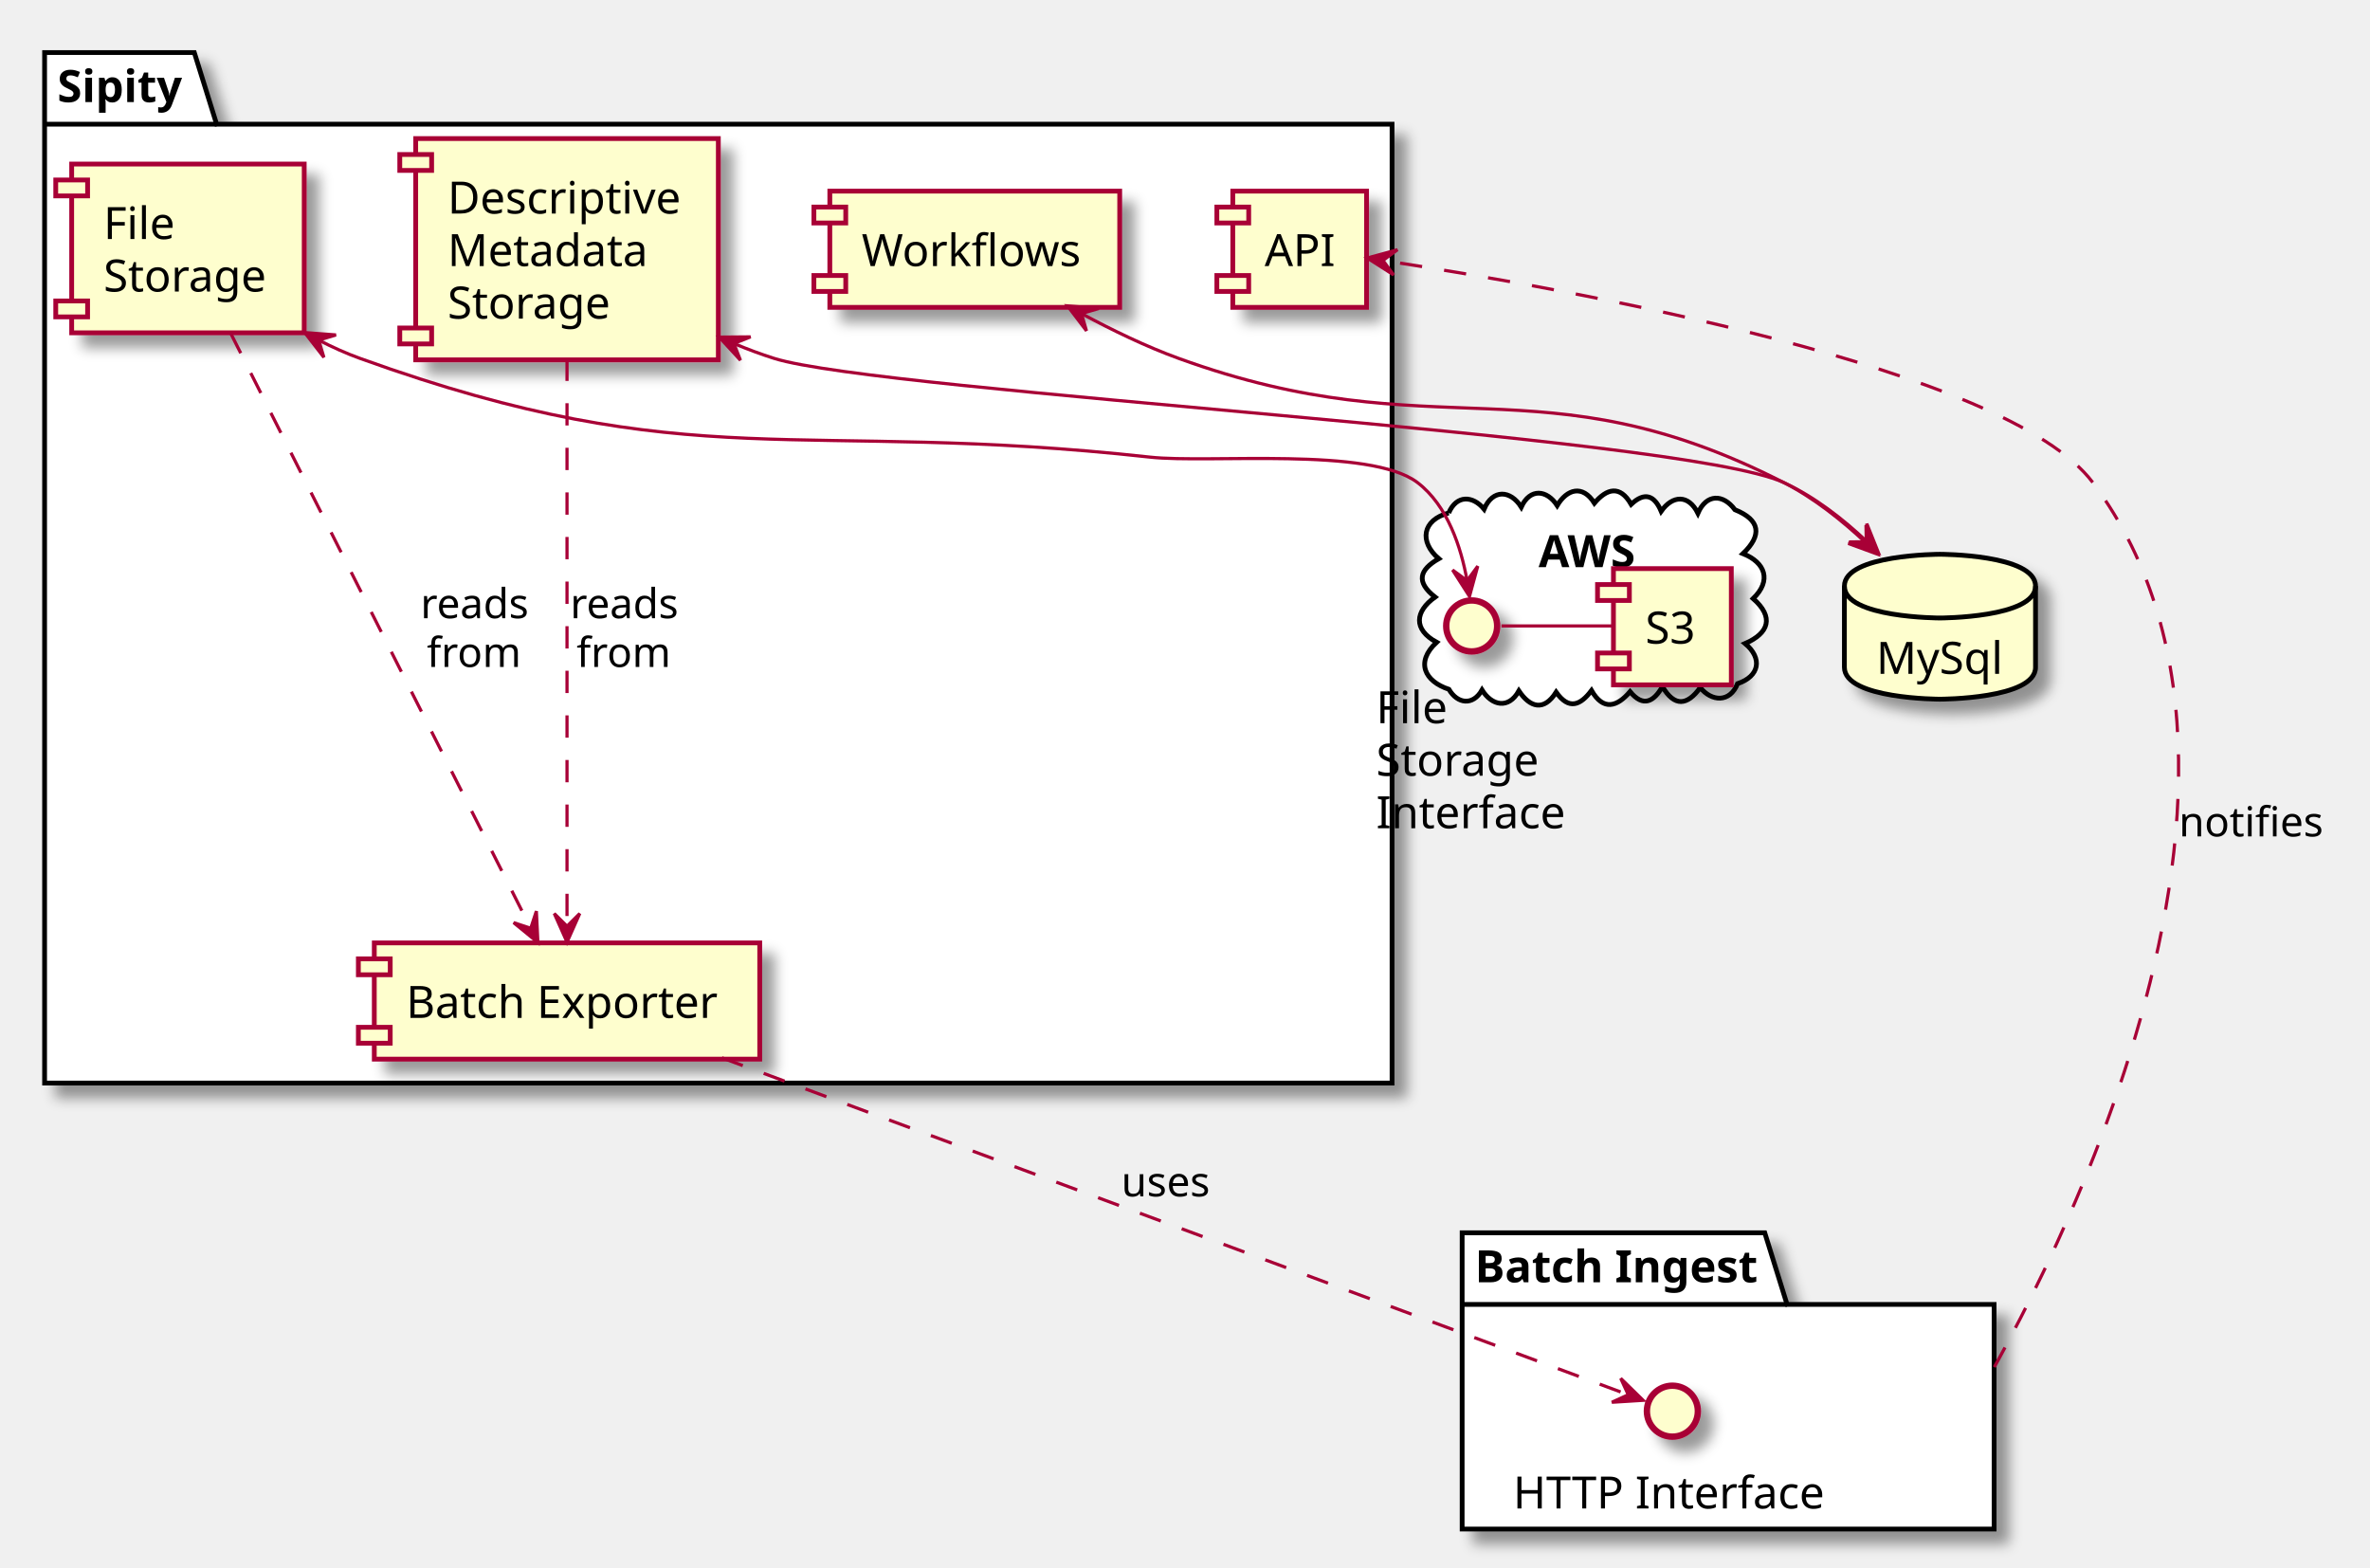
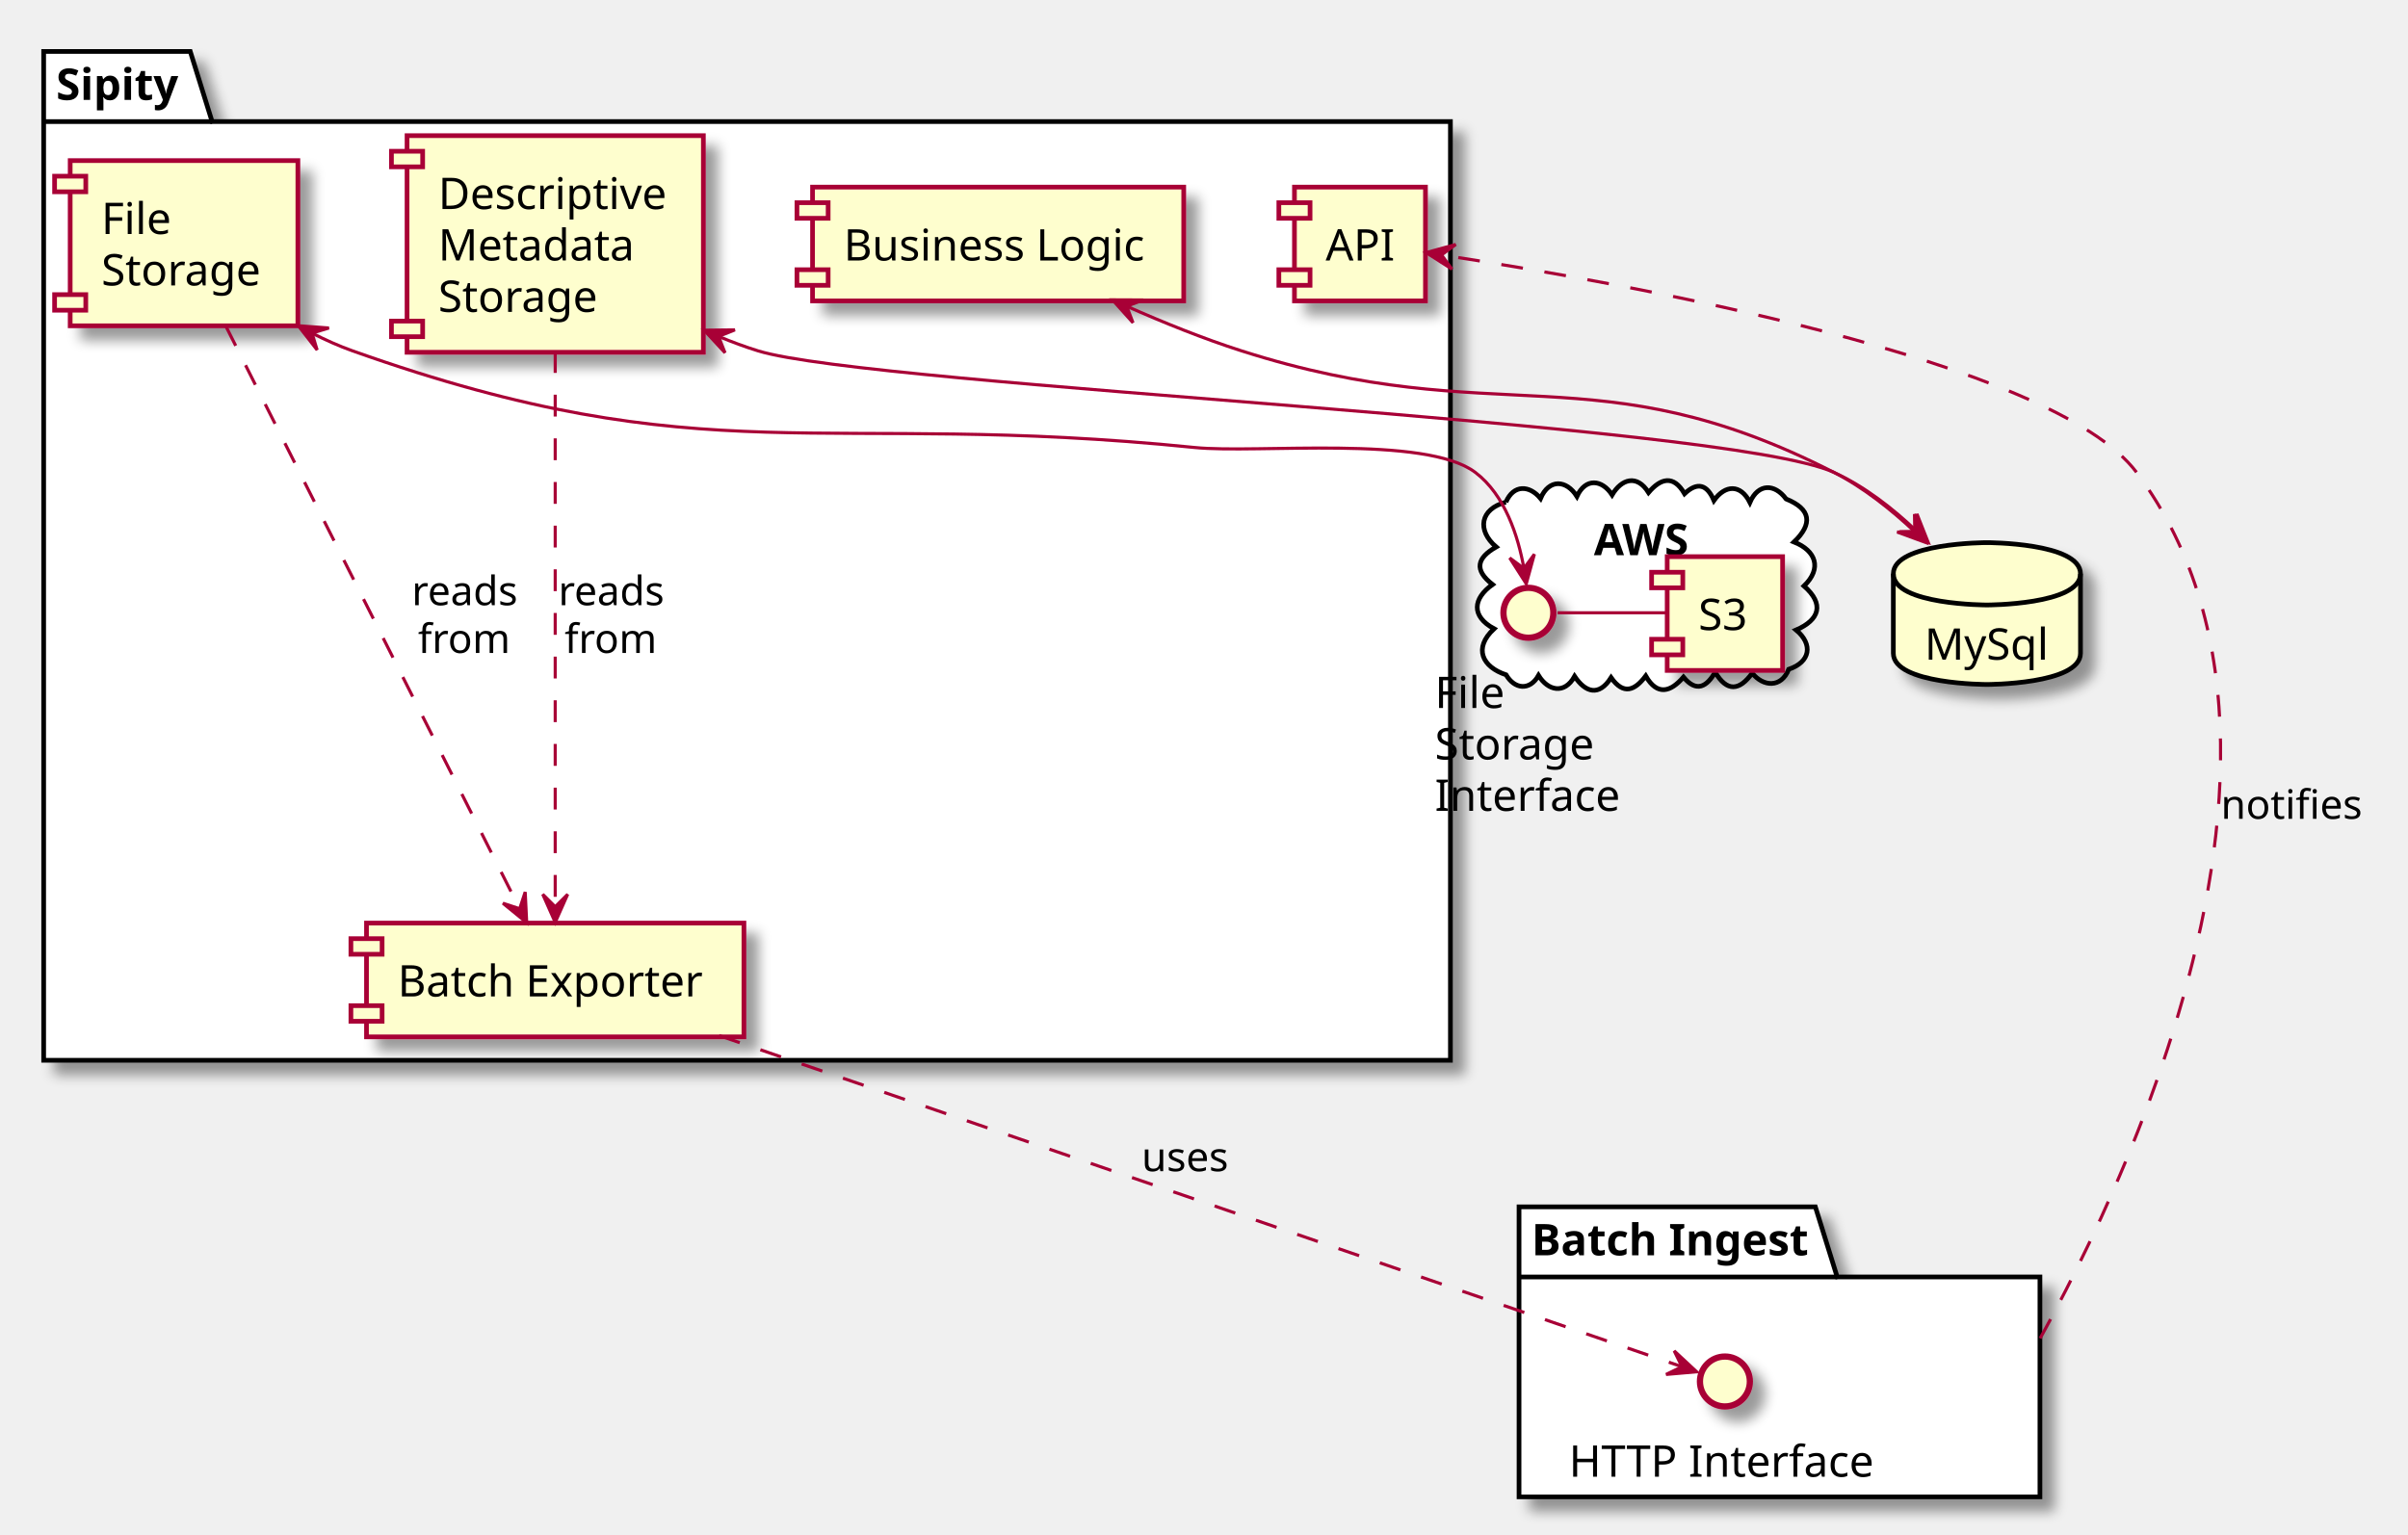
- <svg xmlns="http://www.w3.org/2000/svg" contentScriptType="application/ecmascript" contentStyleType="text/css" height="492px" preserveAspectRatio="none" style="width:744px;height:492px;" version="1.1" viewBox="0 0 744 492" width="744px" zoomAndPan="magnify">
+ <svg xmlns="http://www.w3.org/2000/svg" contentScriptType="application/ecmascript" contentStyleType="text/css" height="492px" preserveAspectRatio="none" style="width:772px;height:492px;" version="1.1" viewBox="0 0 772 492" width="772px" zoomAndPan="magnify">
  <defs>
-     <filter height="300%" id="fskqmimmdh6e7" width="300%" x="-1" y="-1">
+     <filter height="300%" id="f189t26v5ts3qz" width="300%" x="-1" y="-1">
      <feGaussianBlur result="blurOut" stdDeviation="2.0" />
      <feColorMatrix in="blurOut" result="blurOut2" type="matrix" values="0 0 0 0 0 0 0 0 0 0 0 0 0 0 0 0 0 0 .4 0" />
      <feOffset dx="4.0" dy="4.0" in="blurOut2" result="blurOut3" />
      <feBlend in="SourceGraphic" in2="blurOut3" mode="normal" />
    </filter>
  </defs>
  <g>
-     <polygon fill="#FFFFFF" filter="url(#fskqmimmdh6e7)" points="14,16.5,61,16.5,68,38.988,437,38.988,437,340,14,340,14,16.5" style="stroke: #000000; stroke-width: 1.5;" />
+     <polygon fill="#FFFFFF" filter="url(#f189t26v5ts3qz)" points="14,16.5,61,16.5,68,38.988,465,38.988,465,340,14,340,14,16.5" style="stroke: #000000; stroke-width: 1.5;" />
    <line style="stroke: #000000; stroke-width: 1.5;" x1="14" x2="68" y1="38.988" y2="38.988" />
    <text fill="#000000" font-family="sans-serif" font-size="14" font-weight="bold" lengthAdjust="spacingAndGlyphs" textLength="41" x="18" y="32.035">Sipity</text>
-     <polygon fill="#FFFFFF" filter="url(#fskqmimmdh6e7)" points="459,387,554,387,561,409.488,626,409.488,626,480,459,480,459,387" style="stroke: #000000; stroke-width: 1.5;" />
-     <line style="stroke: #000000; stroke-width: 1.5;" x1="459" x2="561" y1="409.488" y2="409.488" />
-     <text fill="#000000" font-family="sans-serif" font-size="14" font-weight="bold" lengthAdjust="spacingAndGlyphs" textLength="89" x="463" y="402.535">Batch Ingest</text>
-     <path d="M454.788,161.023 C457.257,155.278 462.343,155.546 465.891,159.828 C468.613,153.469 474.174,153.825 477.557,159.17 C480.338,153.159 485.585,153.725 488.837,158.686 C491.867,153.582 496.786,151.999 500.522,157.939 C504.417,153.362 508.513,152.179 512.06,158.314 C516.285,154.341 519.336,155.452 521.479,160.492 C525.058,155.46 530.014,155.129 533.012,161.101 C535.692,154.984 540.896,154.996 544.627,160.003 C552.622,163.237 553.232,167.981 547.163,173.799 C554.152,176.582 556.256,182.212 550.354,187.91 C556.977,193.724 555.356,198.747 547.821,202.018 C553.371,206.671 552.37,212.299 545.459,214.617 C543.044,220.699 537.269,220.232 533.753,215.848 C529.649,221.54 525.657,221.94 521.87,215.536 C519.226,220.191 515.88,222.184 511.718,217.121 C507.649,221.875 503.35,223.257 499.614,216.762 C496.108,221.422 492.513,222.969 488.514,217.292 C484.626,223.425 480.311,222.095 476.818,216.885 C473.523,222.775 468.28,221.5 465.248,216.603 C462.376,221.648 457.52,220.967 454.846,216.389 C447.233,213.877 444.229,207.883 450.997,201.623 C443.567,197.59 444.194,191.946 450.503,187.435 C444.483,182.719 445.491,178.926 451.67,175.393 C445.435,170.043 446.482,163.218 454.788,161.023 " fill="#FFFFFF" style="stroke: #000000; stroke-width: 1.5;" />
-     <text fill="#000000" font-family="sans-serif" font-size="14" font-weight="bold" lengthAdjust="spacingAndGlyphs" textLength="31" x="483" y="178.035">AWS</text>
-     <rect fill="#FEFECE" filter="url(#fskqmimmdh6e7)" height="52.977" style="stroke: #A80036; stroke-width: 1.5;" width="73" x="22.5" y="51.5" />
+     <polygon fill="#FFFFFF" filter="url(#f189t26v5ts3qz)" points="487,387,582,387,589,409.488,654,409.488,654,480,487,480,487,387" style="stroke: #000000; stroke-width: 1.5;" />
+     <line style="stroke: #000000; stroke-width: 1.5;" x1="487" x2="589" y1="409.488" y2="409.488" />
+     <text fill="#000000" font-family="sans-serif" font-size="14" font-weight="bold" lengthAdjust="spacingAndGlyphs" textLength="89" x="491" y="402.535">Batch Ingest</text>
+     <path d="M482.788,161.023 C485.257,155.278 490.343,155.546 493.891,159.828 C496.613,153.469 502.174,153.825 505.557,159.17 C508.338,153.159 513.585,153.725 516.837,158.686 C519.867,153.582 524.786,151.999 528.522,157.939 C532.417,153.362 536.513,152.179 540.06,158.314 C544.285,154.341 547.336,155.452 549.479,160.492 C553.058,155.46 558.014,155.129 561.012,161.101 C563.692,154.984 568.896,154.996 572.627,160.003 C580.622,163.237 581.232,167.981 575.163,173.799 C582.152,176.582 584.256,182.212 578.354,187.91 C584.977,193.724 583.356,198.747 575.821,202.018 C581.371,206.671 580.37,212.299 573.459,214.617 C571.044,220.699 565.269,220.232 561.753,215.848 C557.649,221.54 553.657,221.94 549.87,215.536 C547.226,220.191 543.88,222.184 539.718,217.121 C535.649,221.875 531.35,223.257 527.614,216.762 C524.108,221.422 520.513,222.969 516.514,217.292 C512.626,223.425 508.311,222.095 504.818,216.885 C501.523,222.775 496.28,221.5 493.248,216.603 C490.376,221.648 485.52,220.967 482.846,216.389 C475.233,213.877 472.229,207.883 478.997,201.623 C471.567,197.59 472.194,191.946 478.503,187.435 C472.483,182.719 473.491,178.926 479.67,175.393 C473.435,170.043 474.482,163.218 482.788,161.023 " fill="#FFFFFF" style="stroke: #000000; stroke-width: 1.5;" />
+     <text fill="#000000" font-family="sans-serif" font-size="14" font-weight="bold" lengthAdjust="spacingAndGlyphs" textLength="31" x="511" y="178.035">AWS</text>
+     <rect fill="#FEFECE" filter="url(#f189t26v5ts3qz)" height="52.977" style="stroke: #A80036; stroke-width: 1.5;" width="73" x="22.5" y="51.5" />
    <rect fill="#FEFECE" height="5" style="stroke: #A80036; stroke-width: 1.5;" width="10" x="17.5" y="56.5" />
    <rect fill="#FEFECE" height="5" style="stroke: #A80036; stroke-width: 1.5;" width="10" x="17.5" y="94.477" />
    <text fill="#000000" font-family="sans-serif" font-size="14" lengthAdjust="spacingAndGlyphs" textLength="24" x="32.5" y="75.035">File</text>
    <text fill="#000000" font-family="sans-serif" font-size="14" lengthAdjust="spacingAndGlyphs" textLength="53" x="32.5" y="91.523">Storage</text>
-     <rect fill="#FEFECE" filter="url(#fskqmimmdh6e7)" height="69.465" style="stroke: #A80036; stroke-width: 1.5;" width="95" x="130.5" y="43.5" />
+     <rect fill="#FEFECE" filter="url(#f189t26v5ts3qz)" height="69.465" style="stroke: #A80036; stroke-width: 1.5;" width="95" x="130.5" y="43.5" />
    <rect fill="#FEFECE" height="5" style="stroke: #A80036; stroke-width: 1.5;" width="10" x="125.5" y="48.5" />
    <rect fill="#FEFECE" height="5" style="stroke: #A80036; stroke-width: 1.5;" width="10" x="125.5" y="102.965" />
    <text fill="#000000" font-family="sans-serif" font-size="14" lengthAdjust="spacingAndGlyphs" textLength="75" x="140.5" y="67.035">Descriptive</text>
    <text fill="#000000" font-family="sans-serif" font-size="14" lengthAdjust="spacingAndGlyphs" textLength="63" x="140.5" y="83.523">Metadata</text>
    <text fill="#000000" font-family="sans-serif" font-size="14" lengthAdjust="spacingAndGlyphs" textLength="53" x="140.5" y="100.012">Storage</text>
-     <rect fill="#FEFECE" filter="url(#fskqmimmdh6e7)" height="36.488" style="stroke: #A80036; stroke-width: 1.5;" width="121" x="117.5" y="296" />
+     <rect fill="#FEFECE" filter="url(#f189t26v5ts3qz)" height="36.488" style="stroke: #A80036; stroke-width: 1.5;" width="121" x="117.5" y="296" />
    <rect fill="#FEFECE" height="5" style="stroke: #A80036; stroke-width: 1.5;" width="10" x="112.5" y="301" />
    <rect fill="#FEFECE" height="5" style="stroke: #A80036; stroke-width: 1.5;" width="10" x="112.5" y="322.488" />
    <text fill="#000000" font-family="sans-serif" font-size="14" lengthAdjust="spacingAndGlyphs" textLength="101" x="127.5" y="319.535">Batch Exporter</text>
-     <rect fill="#FEFECE" filter="url(#fskqmimmdh6e7)" height="36.488" style="stroke: #A80036; stroke-width: 1.5;" width="91" x="260.5" y="60" />
+     <rect fill="#FEFECE" filter="url(#f189t26v5ts3qz)" height="36.488" style="stroke: #A80036; stroke-width: 1.5;" width="119" x="260.5" y="60" />
    <rect fill="#FEFECE" height="5" style="stroke: #A80036; stroke-width: 1.5;" width="10" x="255.5" y="65" />
    <rect fill="#FEFECE" height="5" style="stroke: #A80036; stroke-width: 1.5;" width="10" x="255.5" y="86.488" />
-     <text fill="#000000" font-family="sans-serif" font-size="14" lengthAdjust="spacingAndGlyphs" textLength="71" x="270.5" y="83.535">Workflows</text>
-     <rect fill="#FEFECE" filter="url(#fskqmimmdh6e7)" height="36.488" style="stroke: #A80036; stroke-width: 1.5;" width="42" x="387" y="60" />
-     <rect fill="#FEFECE" height="5" style="stroke: #A80036; stroke-width: 1.5;" width="10" x="382" y="65" />
-     <rect fill="#FEFECE" height="5" style="stroke: #A80036; stroke-width: 1.5;" width="10" x="382" y="86.488" />
-     <text fill="#000000" font-family="sans-serif" font-size="14" lengthAdjust="spacingAndGlyphs" textLength="22" x="397" y="83.535">API</text>
-     <ellipse cx="525" cy="443" fill="#FEFECE" filter="url(#fskqmimmdh6e7)" rx="8" ry="8" style="stroke: #A80036; stroke-width: 2.0;" />
-     <text fill="#000000" font-family="sans-serif" font-size="14" lengthAdjust="spacingAndGlyphs" textLength="100" x="475" y="473.535">HTTP Interface</text>
-     <ellipse cx="462" cy="196.5" fill="#FEFECE" filter="url(#fskqmimmdh6e7)" rx="8" ry="8" style="stroke: #A80036; stroke-width: 2.0;" />
-     <text fill="#000000" font-family="sans-serif" font-size="14" lengthAdjust="spacingAndGlyphs" textLength="24" x="432" y="227.035">File</text>
-     <text fill="#000000" font-family="sans-serif" font-size="14" lengthAdjust="spacingAndGlyphs" textLength="53" x="432" y="243.523">Storage</text>
-     <text fill="#000000" font-family="sans-serif" font-size="14" lengthAdjust="spacingAndGlyphs" textLength="60" x="432" y="260.012">Interface</text>
-     <rect fill="#FEFECE" filter="url(#fskqmimmdh6e7)" height="36.488" style="stroke: #A80036; stroke-width: 1.5;" width="37" x="506.5" y="178.5" />
-     <rect fill="#FEFECE" height="5" style="stroke: #A80036; stroke-width: 1.5;" width="10" x="501.5" y="183.5" />
-     <rect fill="#FEFECE" height="5" style="stroke: #A80036; stroke-width: 1.5;" width="10" x="501.5" y="204.988" />
-     <text fill="#000000" font-family="sans-serif" font-size="14" lengthAdjust="spacingAndGlyphs" textLength="17" x="516.5" y="202.035">S3</text>
-     <path d="M579,184 C579,174 609,174 609,174 C609,174 639,174 639,184 L639,209.488 C639,219.488 609,219.488 609,219.488 C609,219.488 579,219.488 579,209.488 L579,184 " fill="#FEFECE" filter="url(#fskqmimmdh6e7)" style="stroke: #000000; stroke-width: 1.5;" />
-     <path d="M579,184 C579,194 609,194 609,194 C609,194 639,194 639,184 " fill="none" style="stroke: #000000; stroke-width: 1.5;" />
-     <text fill="#000000" font-family="sans-serif" font-size="14" lengthAdjust="spacingAndGlyphs" textLength="40" x="589" y="211.535">MySql</text>
-     <path d="M100.172,106.832 C104.382,109.002 108.697,110.947 113,112.5 C217.481,150.217 250.587,131.344 361,143.5 C379.639,145.552 430.098,140.118 445,151.5 C454.495,158.752 458.687,171.952 460.537,182.188 " fill="none" id="FS-FSI" style="stroke: #A80036; stroke-width: 1.0;" />
-     <polygon fill="#A80036" points="461.307,187.222,463.901,177.721,460.551,182.28,455.993,178.931,461.307,187.222" style="stroke: #A80036; stroke-width: 1.0;" />
-     <polygon fill="#A80036" points="95.649,104.396,101.677,112.185,100.051,106.767,105.469,105.141,95.649,104.396" style="stroke: #A80036; stroke-width: 1.0;" />
-     <path d="M471.352,196.5 C482.947,196.5 494.543,196.5 506.139,196.5 " fill="none" id="FSI-S3" style="stroke: #A80036; stroke-width: 1.0;" />
-     <path d="M230.598,107.925 C234.722,109.648 238.884,111.203 243,112.5 C276.848,123.163 527.782,136.621 560,151.5 C569.552,155.911 578.51,162.881 586.088,170.03 " fill="none" id="DMS-MySql" style="stroke: #A80036; stroke-width: 1.0;" />
-     <polygon fill="#A80036" points="589.694,173.543,586.04,164.398,586.113,170.054,580.457,170.127,589.694,173.543" style="stroke: #A80036; stroke-width: 1.0;" />
-     <polygon fill="#A80036" points="225.78,105.831,232.439,113.087,230.365,107.824,235.628,105.75,225.78,105.831" style="stroke: #A80036; stroke-width: 1.0;" />
-     <path d="M226.614,332.073 C307.058,361.978 463.7,420.211 511.089,437.829 " fill="none" id="BE-&gt;BIHI" style="stroke: #A80036; stroke-width: 1.0; stroke-dasharray: 7.0,7.0;" />
-     <polygon fill="#A80036" points="515.825,439.589,508.783,432.704,511.138,437.847,505.995,440.202,515.825,439.589" style="stroke: #A80036; stroke-width: 1.0;" />
-     <text fill="#000000" font-family="sans-serif" font-size="13" lengthAdjust="spacingAndGlyphs" textLength="29" x="352" y="375.568">uses</text>
+     <text fill="#000000" font-family="sans-serif" font-size="14" lengthAdjust="spacingAndGlyphs" textLength="99" x="270.5" y="83.535">Business Logic</text>
+     <rect fill="#FEFECE" filter="url(#f189t26v5ts3qz)" height="36.488" style="stroke: #A80036; stroke-width: 1.5;" width="42" x="415" y="60" />
+     <rect fill="#FEFECE" height="5" style="stroke: #A80036; stroke-width: 1.5;" width="10" x="410" y="65" />
+     <rect fill="#FEFECE" height="5" style="stroke: #A80036; stroke-width: 1.5;" width="10" x="410" y="86.488" />
+     <text fill="#000000" font-family="sans-serif" font-size="14" lengthAdjust="spacingAndGlyphs" textLength="22" x="425" y="83.535">API</text>
+     <ellipse cx="553" cy="443" fill="#FEFECE" filter="url(#f189t26v5ts3qz)" rx="8" ry="8" style="stroke: #A80036; stroke-width: 2.0;" />
+     <text fill="#000000" font-family="sans-serif" font-size="14" lengthAdjust="spacingAndGlyphs" textLength="100" x="503" y="473.535">HTTP Interface</text>
+     <ellipse cx="490" cy="196.5" fill="#FEFECE" filter="url(#f189t26v5ts3qz)" rx="8" ry="8" style="stroke: #A80036; stroke-width: 2.0;" />
+     <text fill="#000000" font-family="sans-serif" font-size="14" lengthAdjust="spacingAndGlyphs" textLength="24" x="460" y="227.035">File</text>
+     <text fill="#000000" font-family="sans-serif" font-size="14" lengthAdjust="spacingAndGlyphs" textLength="53" x="460" y="243.523">Storage</text>
+     <text fill="#000000" font-family="sans-serif" font-size="14" lengthAdjust="spacingAndGlyphs" textLength="60" x="460" y="260.012">Interface</text>
+     <rect fill="#FEFECE" filter="url(#f189t26v5ts3qz)" height="36.488" style="stroke: #A80036; stroke-width: 1.5;" width="37" x="534.5" y="178.5" />
+     <rect fill="#FEFECE" height="5" style="stroke: #A80036; stroke-width: 1.5;" width="10" x="529.5" y="183.5" />
+     <rect fill="#FEFECE" height="5" style="stroke: #A80036; stroke-width: 1.5;" width="10" x="529.5" y="204.988" />
+     <text fill="#000000" font-family="sans-serif" font-size="14" lengthAdjust="spacingAndGlyphs" textLength="17" x="544.5" y="202.035">S3</text>
+     <path d="M607,184 C607,174 637,174 637,174 C637,174 667,174 667,184 L667,209.488 C667,219.488 637,219.488 637,219.488 C637,219.488 607,219.488 607,209.488 L607,184 " fill="#FEFECE" filter="url(#f189t26v5ts3qz)" style="stroke: #000000; stroke-width: 1.5;" />
+     <path d="M607,184 C607,194 637,194 637,194 C637,194 667,194 667,184 " fill="none" style="stroke: #000000; stroke-width: 1.5;" />
+     <text fill="#000000" font-family="sans-serif" font-size="14" lengthAdjust="spacingAndGlyphs" textLength="40" x="617" y="211.535">MySql</text>
+     <path d="M100.155,106.877 C104.369,109.038 108.689,110.968 113,112.5 C226.816,152.943 262.833,131.263 383,143.5 C402.976,145.534 457.005,139.363 473,151.5 C482.518,158.722 486.707,171.926 488.551,182.17 " fill="none" id="FS-FSI" style="stroke: #A80036; stroke-width: 1.0;" />
+     <polygon fill="#A80036" points="489.317,187.21,491.918,177.711,488.565,182.267,484.009,178.914,489.317,187.21" style="stroke: #A80036; stroke-width: 1.0;" />
+     <polygon fill="#A80036" points="95.629,104.45,101.67,112.229,100.036,106.813,105.451,105.179,95.629,104.45" style="stroke: #A80036; stroke-width: 1.0;" />
+     <path d="M499.352,196.5 C510.947,196.5 522.543,196.5 534.139,196.5 " fill="none" id="FSI-S3" style="stroke: #A80036; stroke-width: 1.0;" />
+     <path d="M230.584,107.971 C234.711,109.683 238.877,111.224 243,112.5 C279.851,123.91 552.898,135.498 588,151.5 C597.754,155.947 606.876,163.084 614.543,170.376 " fill="none" id="DMS-MySql" style="stroke: #A80036; stroke-width: 1.0;" />
+     <polygon fill="#A80036" points="618.185,173.958,614.572,164.796,614.62,170.452,608.963,170.5,618.185,173.958" style="stroke: #A80036; stroke-width: 1.0;" />
+     <polygon fill="#A80036" points="225.762,105.887,232.437,113.129,230.352,107.871,235.611,105.786,225.762,105.887" style="stroke: #A80036; stroke-width: 1.0;" />
+     <path d="M230.537,332.073 C318.056,362.179 489.03,420.994 538.982,438.178 " fill="none" id="BE-&gt;BIHI" style="stroke: #A80036; stroke-width: 1.0; stroke-dasharray: 7.0,7.0;" />
+     <polygon fill="#A80036" points="543.95,439.887,536.741,433.177,539.222,438.26,534.138,440.742,543.95,439.887" style="stroke: #A80036; stroke-width: 1.0;" />
+     <text fill="#000000" font-family="sans-serif" font-size="13" lengthAdjust="spacingAndGlyphs" textLength="29" x="366" y="375.568">uses</text>
    <path d="M72.419,104.613 C95.996,151.37 144.443,247.449 166.548,291.289 " fill="none" id="FS-&gt;BE" style="stroke: #A80036; stroke-width: 1.0; stroke-dasharray: 7.0,7.0;" />
    <polygon fill="#A80036" points="168.858,295.869,168.377,286.032,166.606,291.404,161.234,289.634,168.858,295.869" style="stroke: #A80036; stroke-width: 1.0;" />
    <text fill="#000000" font-family="sans-serif" font-size="13" lengthAdjust="spacingAndGlyphs" textLength="34" x="132" y="194.068">reads</text>
    <text fill="#000000" font-family="sans-serif" font-size="13" lengthAdjust="spacingAndGlyphs" textLength="30" x="134" y="209.379">from</text>
    <path d="M178,112.569 C178,161.312 178,248.941 178,290.675 " fill="none" id="DMS-&gt;BE" style="stroke: #A80036; stroke-width: 1.0; stroke-dasharray: 7.0,7.0;" />
    <polygon fill="#A80036" points="178,295.772,182,286.772,178,290.772,174,286.772,178,295.772" style="stroke: #A80036; stroke-width: 1.0;" />
    <text fill="#000000" font-family="sans-serif" font-size="13" lengthAdjust="spacingAndGlyphs" textLength="34" x="179" y="194.068">reads</text>
    <text fill="#000000" font-family="sans-serif" font-size="13" lengthAdjust="spacingAndGlyphs" textLength="30" x="181" y="209.379">from</text>
-     <path d="M626.054,429.162 C626.168,428.958 626.282,428.752 626.398,428.544 C626.86,427.711 627.336,426.845 627.826,425.948 C628.807,424.154 629.843,422.234 630.925,420.195 C633.09,416.117 635.44,411.565 637.907,406.597 C647.773,386.724 659.501,360.208 668.648,330.868 C686.94,272.188 694.906,202.212 657,151.5 C629.954,115.317 492.6,90.734 434.264,81.769 " fill="none" id="BI-&gt;SAPI" style="stroke: #A80036; stroke-width: 1.0; stroke-dasharray: 7.0,7.0;" />
-     <polygon fill="#A80036" points="429.203,81,437.5,86.307,434.147,81.751,438.702,78.398,429.203,81" style="stroke: #A80036; stroke-width: 1.0;" />
-     <text fill="#000000" font-family="sans-serif" font-size="13" lengthAdjust="spacingAndGlyphs" textLength="48" x="684" y="262.568">notifies</text>
-     <path d="M339.707,98.544 C349.242,103.692 359.804,108.796 370,112.5 C451.025,141.932 483.247,112.254 560,151.5 C569.368,156.29 578.273,163.369 585.859,170.501 " fill="none" id="SW-MySql" style="stroke: #A80036; stroke-width: 1.0;" />
-     <polygon fill="#A80036" points="589.473,173.997,585.785,164.865,585.879,170.521,580.223,170.615,589.473,173.997" style="stroke: #A80036; stroke-width: 1.0;" />
-     <polygon fill="#A80036" points="335.116,96.019,341.075,103.86,339.497,98.428,344.929,96.85,335.116,96.019" style="stroke: #A80036; stroke-width: 1.0;" />
+     <path d="M654.054,429.162 C654.168,428.958 654.282,428.752 654.398,428.544 C654.86,427.711 655.336,426.845 655.826,425.948 C656.807,424.154 657.843,422.234 658.925,420.195 C661.09,416.117 663.44,411.565 665.907,406.597 C675.773,386.724 687.501,360.208 696.648,330.868 C714.94,272.188 722.906,202.212 685,151.5 C657.954,115.317 520.6,90.734 462.264,81.769 " fill="none" id="BI-&gt;SAPI" style="stroke: #A80036; stroke-width: 1.0; stroke-dasharray: 7.0,7.0;" />
+     <polygon fill="#A80036" points="457.203,81,465.5,86.307,462.147,81.751,466.702,78.398,457.203,81" style="stroke: #A80036; stroke-width: 1.0;" />
+     <text fill="#000000" font-family="sans-serif" font-size="13" lengthAdjust="spacingAndGlyphs" textLength="48" x="712" y="262.568">notifies</text>
+     <path d="M361.251,98.213 C372.935,103.394 385.798,108.599 398,112.5 C480.111,138.752 511.247,112.254 588,151.5 C597.368,156.29 606.273,163.369 613.859,170.501 " fill="none" id="SBL-MySql" style="stroke: #A80036; stroke-width: 1.0;" />
+     <polygon fill="#A80036" points="617.473,173.997,613.785,164.865,613.879,170.521,608.223,170.615,617.473,173.997" style="stroke: #A80036; stroke-width: 1.0;" />
+     <polygon fill="#A80036" points="356.665,96.153,363.237,103.489,361.226,98.201,366.514,96.191,356.665,96.153" style="stroke: #A80036; stroke-width: 1.0;" />
  </g>
</svg>
